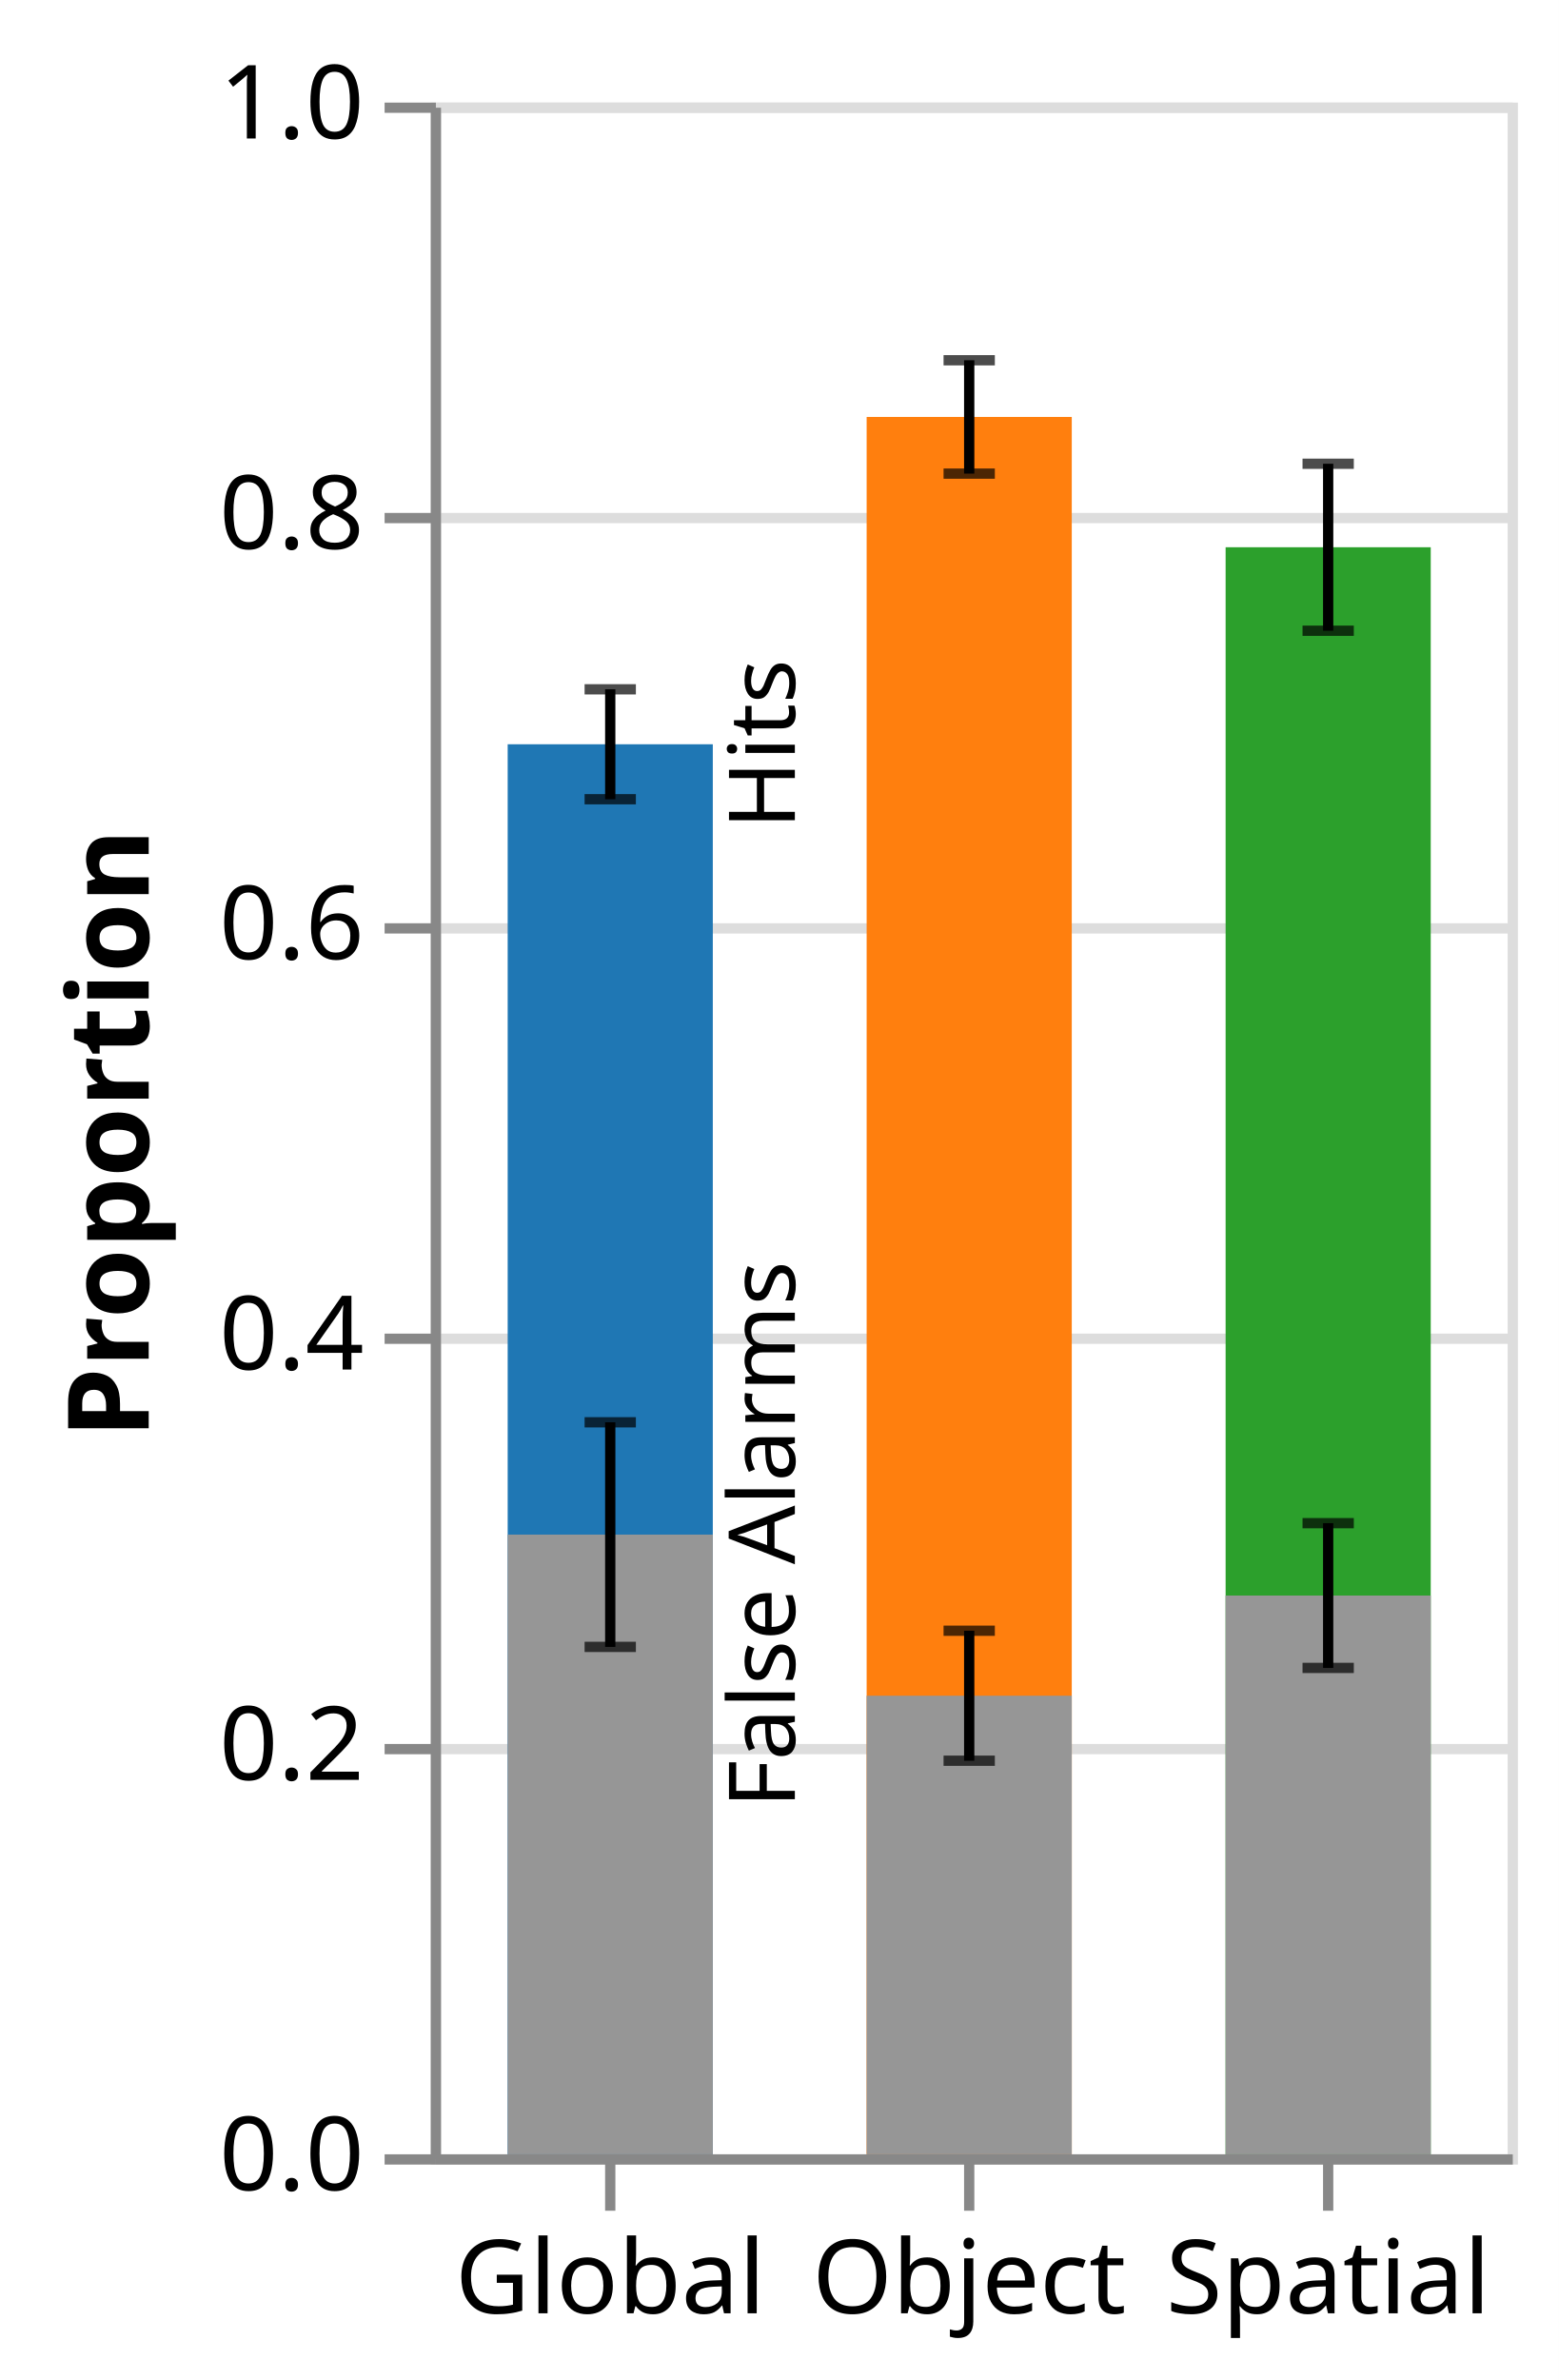
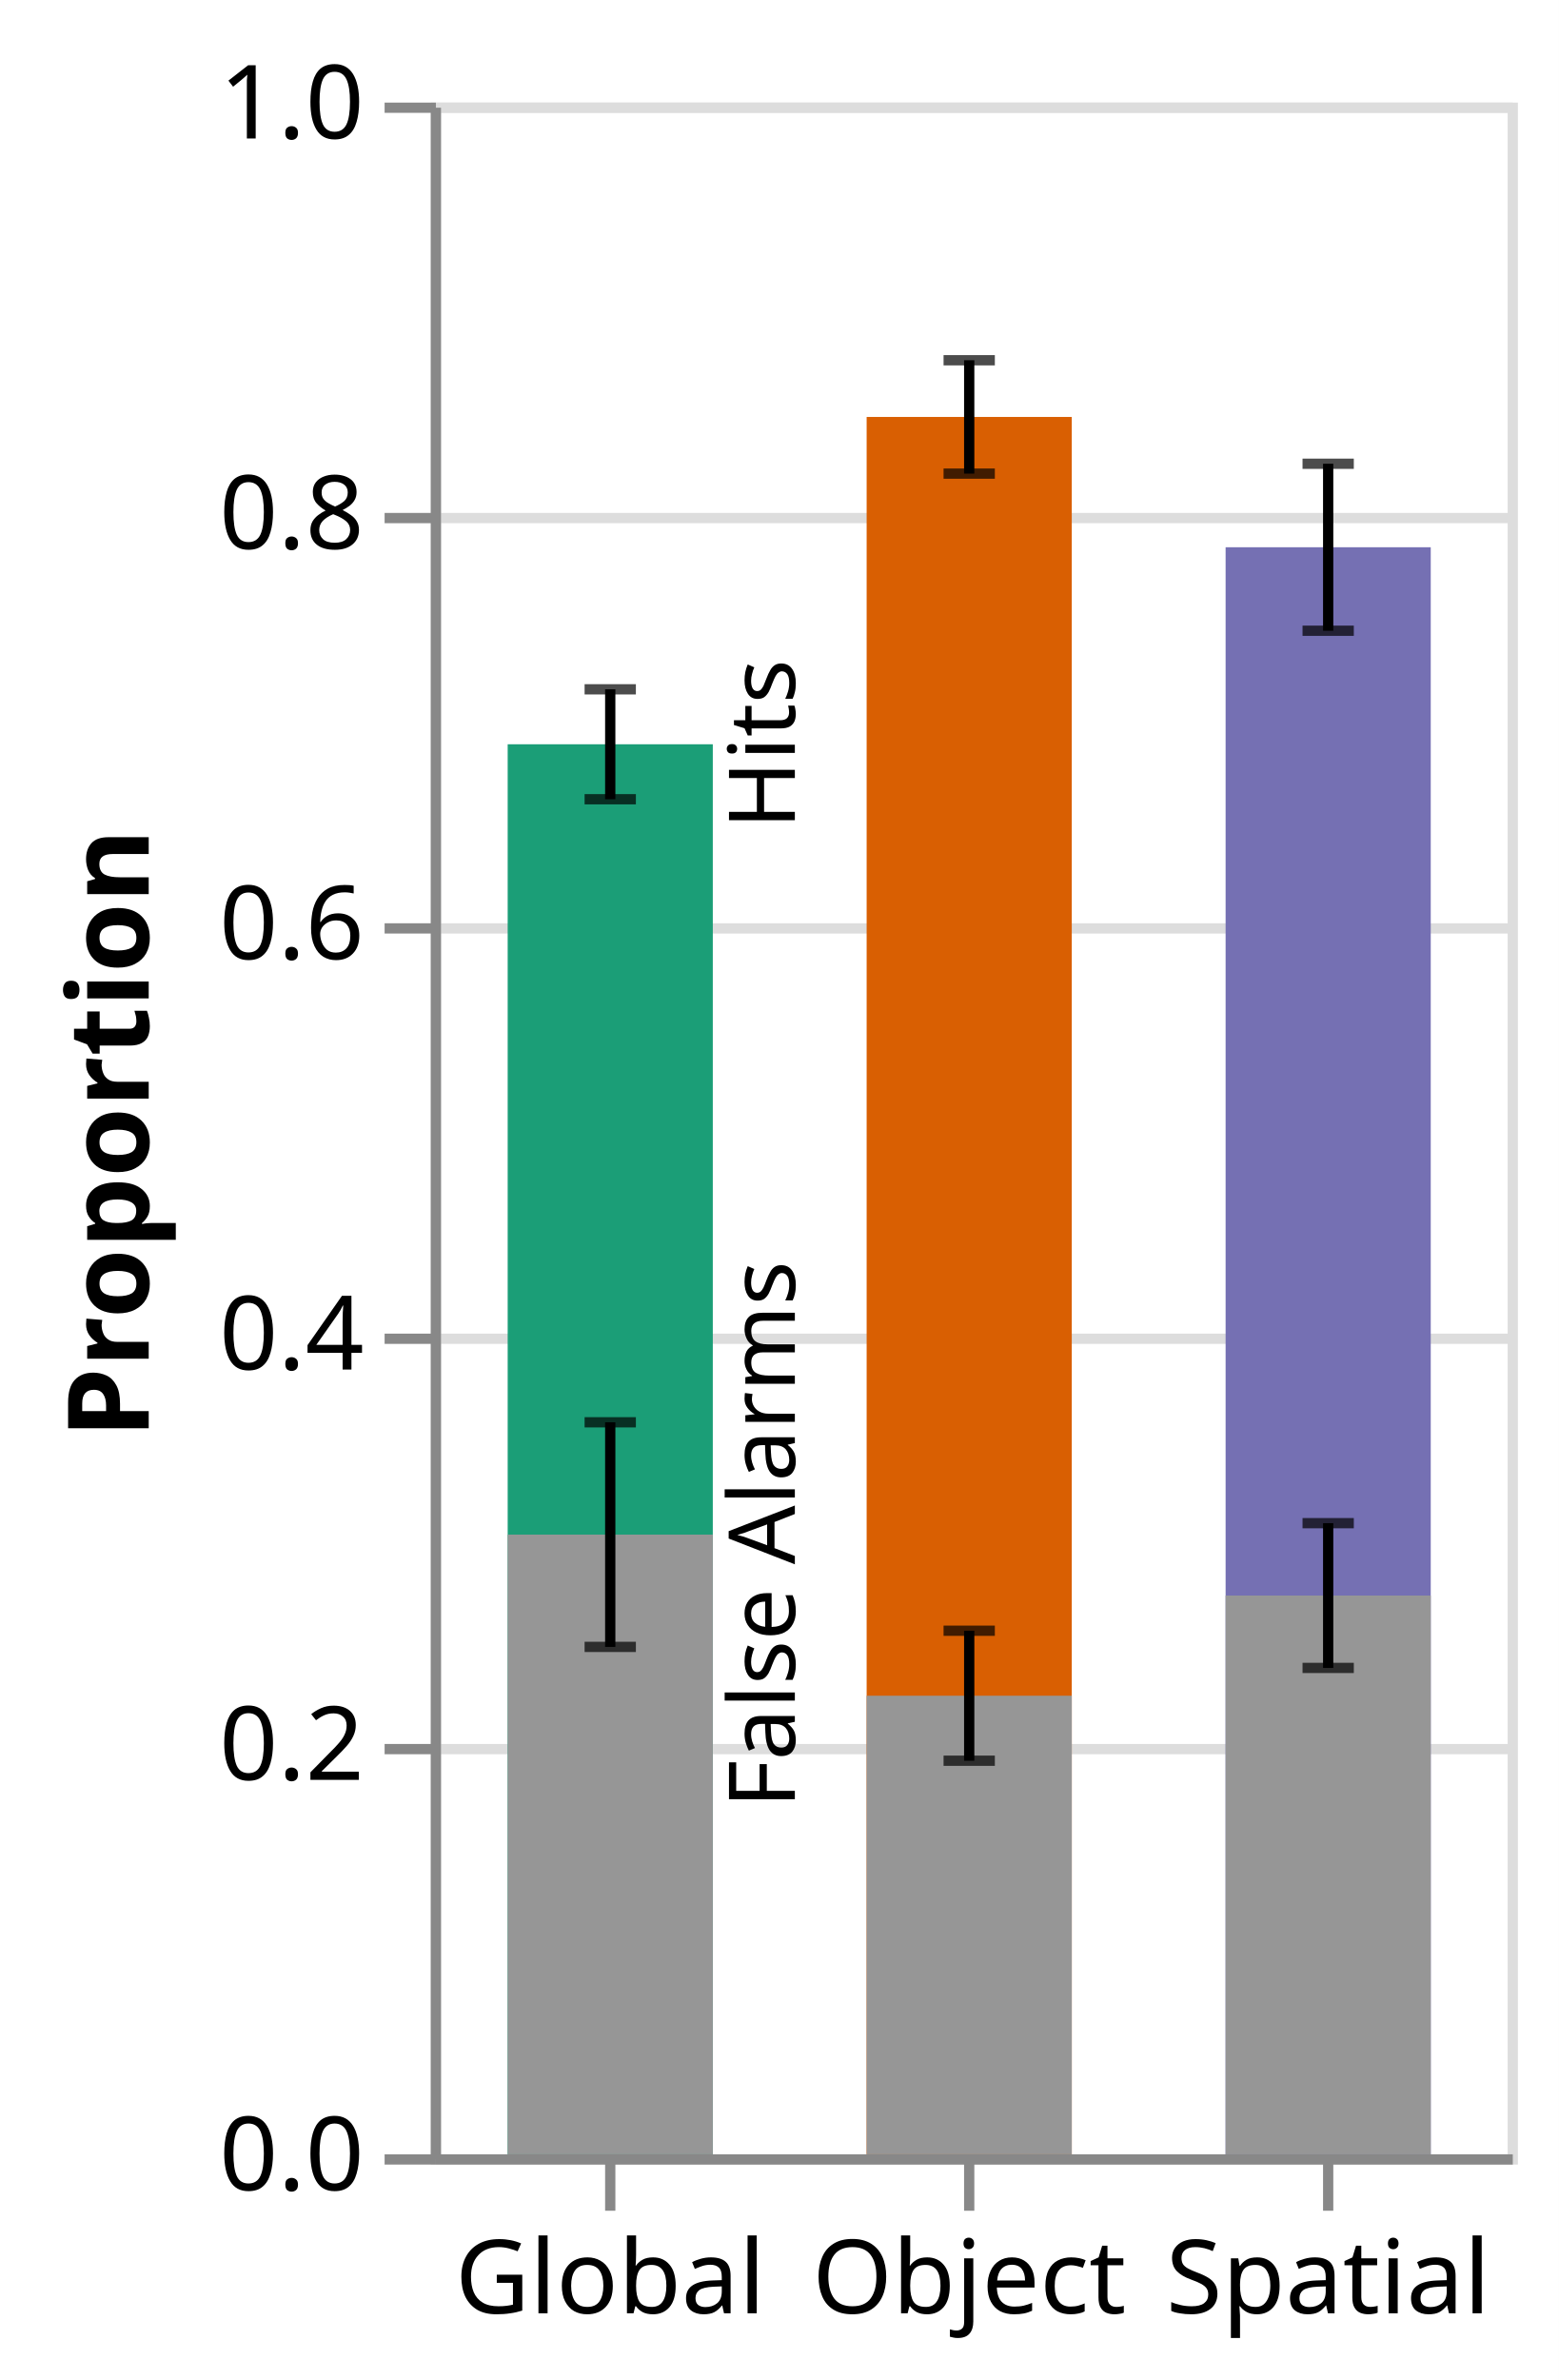
<svg xmlns="http://www.w3.org/2000/svg" class="marks" width="152" height="232" viewBox="0 0 152 232" version="1.1">
  <rect width="152" height="232" fill="white" />
  <g fill="none" stroke-miterlimit="10" transform="translate(42,10)">
    <g class="mark-group role-frame root" role="graphics-object" aria-roledescription="group mark container">
      <g transform="translate(0,0)">
        <path class="background" aria-hidden="true" d="M0.5,0.5h105v200h-105Z" stroke="#ddd" />
        <g>
          <g class="mark-group role-axis" aria-hidden="true">
            <g transform="translate(0.5,0.5)">
              <path class="background" aria-hidden="true" d="M0,0h0v0h0Z" pointer-events="none" />
              <g>
                <g class="mark-rule role-axis-grid" pointer-events="none">
                  <line transform="translate(0,200)" x2="105" y2="0" stroke="#ddd" stroke-width="1" opacity="1" />
                  <line transform="translate(0,160)" x2="105" y2="0" stroke="#ddd" stroke-width="1" opacity="1" />
                  <line transform="translate(0,120)" x2="105" y2="0" stroke="#ddd" stroke-width="1" opacity="1" />
                  <line transform="translate(0,80)" x2="105" y2="0" stroke="#ddd" stroke-width="1" opacity="1" />
                  <line transform="translate(0,40)" x2="105" y2="0" stroke="#ddd" stroke-width="1" opacity="1" />
                  <line transform="translate(0,0)" x2="105" y2="0" stroke="#ddd" stroke-width="1" opacity="1" />
                </g>
              </g>
              <path class="foreground" aria-hidden="true" d="" pointer-events="none" display="none" />
            </g>
          </g>
          <g class="mark-group role-axis" role="graphics-symbol" aria-roledescription="axis" aria-label="X-axis for a discrete scale with 3 values: global, object, spatial">
            <g transform="translate(0.5,200.5)">
              <path class="background" aria-hidden="true" d="M0,0h0v0h0Z" pointer-events="none" />
              <g>
                <g class="mark-rule role-axis-tick" pointer-events="none">
                  <line transform="translate(17,0)" x2="0" y2="5" stroke="#888" stroke-width="1" opacity="1" />
                  <line transform="translate(52,0)" x2="0" y2="5" stroke="#888" stroke-width="1" opacity="1" />
                  <line transform="translate(87,0)" x2="0" y2="5" stroke="#888" stroke-width="1" opacity="1" />
                </g>
                <g class="mark-text role-axis-label" pointer-events="none">
                  <text text-anchor="middle" transform="translate(17,15)" font-family="sans-serif" font-size="10px" fill="#000" opacity="1">Global</text>
                  <text text-anchor="middle" transform="translate(52,15)" font-family="sans-serif" font-size="10px" fill="#000" opacity="1">Object</text>
                  <text text-anchor="middle" transform="translate(87,15)" font-family="sans-serif" font-size="10px" fill="#000" opacity="1">Spatial</text>
                </g>
                <g class="mark-rule role-axis-domain" pointer-events="none">
                  <line transform="translate(0,0)" x2="105" y2="0" stroke="#888" stroke-width="1" opacity="1" />
                </g>
              </g>
              <path class="foreground" aria-hidden="true" d="" pointer-events="none" display="none" />
            </g>
          </g>
          <g class="mark-group role-axis" role="graphics-symbol" aria-roledescription="axis" aria-label="Y-axis titled 'Proportion' for a linear scale with values from 0.0 to 1.0">
            <g transform="translate(0.5,0.5)">
              <path class="background" aria-hidden="true" d="M0,0h0v0h0Z" pointer-events="none" />
              <g>
                <g class="mark-rule role-axis-tick" pointer-events="none">
                  <line transform="translate(0,200)" x2="-5" y2="0" stroke="#888" stroke-width="1" opacity="1" />
                  <line transform="translate(0,160)" x2="-5" y2="0" stroke="#888" stroke-width="1" opacity="1" />
                  <line transform="translate(0,120)" x2="-5" y2="0" stroke="#888" stroke-width="1" opacity="1" />
                  <line transform="translate(0,80)" x2="-5" y2="0" stroke="#888" stroke-width="1" opacity="1" />
                  <line transform="translate(0,40)" x2="-5" y2="0" stroke="#888" stroke-width="1" opacity="1" />
                  <line transform="translate(0,0)" x2="-5" y2="0" stroke="#888" stroke-width="1" opacity="1" />
                </g>
                <g class="mark-text role-axis-label" pointer-events="none">
                  <text text-anchor="end" transform="translate(-7,203)" font-family="sans-serif" font-size="10px" fill="#000" opacity="1">0.0</text>
                  <text text-anchor="end" transform="translate(-7,163)" font-family="sans-serif" font-size="10px" fill="#000" opacity="1">0.2</text>
                  <text text-anchor="end" transform="translate(-7,123)" font-family="sans-serif" font-size="10px" fill="#000" opacity="1">0.4</text>
                  <text text-anchor="end" transform="translate(-7,83)" font-family="sans-serif" font-size="10px" fill="#000" opacity="1">0.6</text>
                  <text text-anchor="end" transform="translate(-7,43)" font-family="sans-serif" font-size="10px" fill="#000" opacity="1">0.8</text>
                  <text text-anchor="end" transform="translate(-7,3)" font-family="sans-serif" font-size="10px" fill="#000" opacity="1">1.0</text>
                </g>
                <g class="mark-rule role-axis-domain" pointer-events="none">
                  <line transform="translate(0,200)" x2="0" y2="-200" stroke="#888" stroke-width="1" opacity="1" />
                </g>
                <g class="mark-text role-axis-title" pointer-events="none">
                  <text text-anchor="middle" transform="translate(-26,100) rotate(-90) translate(0,-2)" font-family="sans-serif" font-size="11px" font-weight="bold" fill="#000" opacity="1">Proportion</text>
                </g>
              </g>
              <path class="foreground" aria-hidden="true" d="" pointer-events="none" display="none" />
            </g>
          </g>
          <g class="mark-rect role-mark layer_0_marks" role="graphics-object" aria-roledescription="rect mark container">
-             <path aria-label=": global; Proportion: 0.687244152047; condition: global" role="graphics-symbol" aria-roledescription="bar" d="M7.5,62.551h20v137.449h-20Z" fill="#1f77b4" />
-             <path aria-label=": spatial; Proportion: 0.783274853801; condition: spatial" role="graphics-symbol" aria-roledescription="bar" d="M77.5,43.345h20v156.655h-20Z" fill="#2ca02c" />
-             <path aria-label=": object; Proportion: 0.846783625731; condition: object" role="graphics-symbol" aria-roledescription="bar" d="M42.5,30.643h20v169.357h-20Z" fill="#ff7f0e" />
+             <path aria-label=": global; Proportion: 0.687244152047; condition: global" role="graphics-symbol" aria-roledescription="bar" d="M7.5,62.551h20v137.449h-20Z" fill="#1b9e77" />
+             <path aria-label=": spatial; Proportion: 0.783274853801; condition: spatial" role="graphics-symbol" aria-roledescription="bar" d="M77.5,43.345h20v156.655h-20Z" fill="#7570b3" />
+             <path aria-label=": object; Proportion: 0.846783625731; condition: object" role="graphics-symbol" aria-roledescription="bar" d="M42.5,30.643h20v169.357h-20Z" fill="#d95f02" />
          </g>
          <g class="mark-rect role-mark layer_1_marks" role="graphics-object" aria-roledescription="rect mark container">
            <path aria-label=": global; pmean: 0.302046783626" role="graphics-symbol" aria-roledescription="bar" d="M7.5,139.591h20v60.409h-20Z" fill="rgb(150,150,150)" />
            <path aria-label=": spatial; pmean: 0.272339181287" role="graphics-symbol" aria-roledescription="bar" d="M77.5,145.532h20v54.468h-20Z" fill="rgb(150,150,150)" />
            <path aria-label=": object; pmean: 0.22350877193" role="graphics-symbol" aria-roledescription="bar" d="M42.5,155.298h20v44.702h-20Z" fill="rgb(150,150,150)" />
          </g>
          <g class="mark-rect role-mark layer_2_layer_0_marks" aria-hidden="true">
            <path d="M15,56.694h5v1h-5Z" fill="black" opacity="0.7" />
            <path d="M85,34.706h5v1h-5Z" fill="black" opacity="0.7" />
            <path d="M50,24.618h5v1h-5Z" fill="black" opacity="0.7" />
            <path d="M15,128.144h5v1h-5Z" fill="black" opacity="0.7" />
            <path d="M85,137.978h5v1h-5Z" fill="black" opacity="0.7" />
            <path d="M50,148.462h5v1h-5Z" fill="black" opacity="0.7" />
          </g>
          <g class="mark-rect role-mark layer_2_layer_1_marks" aria-hidden="true">
            <path d="M15,67.409h5v1h-5Z" fill="black" opacity="0.7" />
            <path d="M85,50.984h5v1h-5Z" fill="black" opacity="0.7" />
            <path d="M50,35.668h5v1h-5Z" fill="black" opacity="0.7" />
            <path d="M15,150.038h5v1h-5Z" fill="black" opacity="0.7" />
            <path d="M85,152.087h5v1h-5Z" fill="black" opacity="0.7" />
            <path d="M50,161.134h5v1h-5Z" fill="black" opacity="0.7" />
          </g>
          <g class="mark-rule role-mark layer_2_layer_2_marks" role="graphics-object" aria-roledescription="rule mark container">
            <line aria-label=": global; upper_upper: 0.660456423676; lower: 0.660456423676; upper: 0.714031880418" role="graphics-symbol" aria-roledescription="errorbar" transform="translate(17.5,57.19362)" x2="0" y2="10.715" stroke="black" />
            <line aria-label=": spatial; upper_upper: 0.742579053201; lower: 0.742579053201; upper: 0.823970654401" role="graphics-symbol" aria-roledescription="errorbar" transform="translate(87.5,35.20587)" x2="0" y2="16.278" stroke="black" />
            <line aria-label=": object; upper_upper: 0.819158807151; lower: 0.819158807151; upper: 0.874408444311" role="graphics-symbol" aria-roledescription="errorbar" transform="translate(52.5,25.11831)" x2="0" y2="11.05" stroke="black" />
            <line aria-label=": global; upper_upper: 0.247311529972; lower: 0.247311529972; upper: 0.35678203728" role="graphics-symbol" aria-roledescription="errorbar" transform="translate(17.5,128.6436)" x2="0" y2="21.894" stroke="black" />
            <line aria-label=": spatial; upper_upper: 0.23706653345; lower: 0.23706653345; upper: 0.307611829123" role="graphics-symbol" aria-roledescription="errorbar" transform="translate(87.5,138.4776)" x2="0" y2="14.109" stroke="black" />
            <line aria-label=": object; upper_upper: 0.191829908879; lower: 0.191829908879; upper: 0.255187634981" role="graphics-symbol" aria-roledescription="errorbar" transform="translate(52.5,148.9625)" x2="0" y2="12.672" stroke="black" />
          </g>
          <g class="mark-text role-mark layer_3_marks" role="graphics-object" aria-roledescription="text mark container">
            <text aria-label=": global; Mean of pmean: 0.302046783626" role="graphics-symbol" aria-roledescription="text mark" text-anchor="middle" transform="translate(17.5,139.5906) rotate(-90) translate(0,18)" font-family="sans-serif" font-size="9px" fill="black">False Alarms</text>
          </g>
          <g class="mark-text role-mark layer_4_marks" role="graphics-object" aria-roledescription="text mark container">
            <text aria-label=": global; Mean of pmean: 0.687244152047" role="graphics-symbol" aria-roledescription="text mark" text-anchor="middle" transform="translate(17.5,62.55117) rotate(-90) translate(0,18)" font-family="sans-serif" font-size="9px" fill="black">Hits</text>
          </g>
        </g>
        <path class="foreground" aria-hidden="true" d="" display="none" />
      </g>
    </g>
  </g>
</svg>
